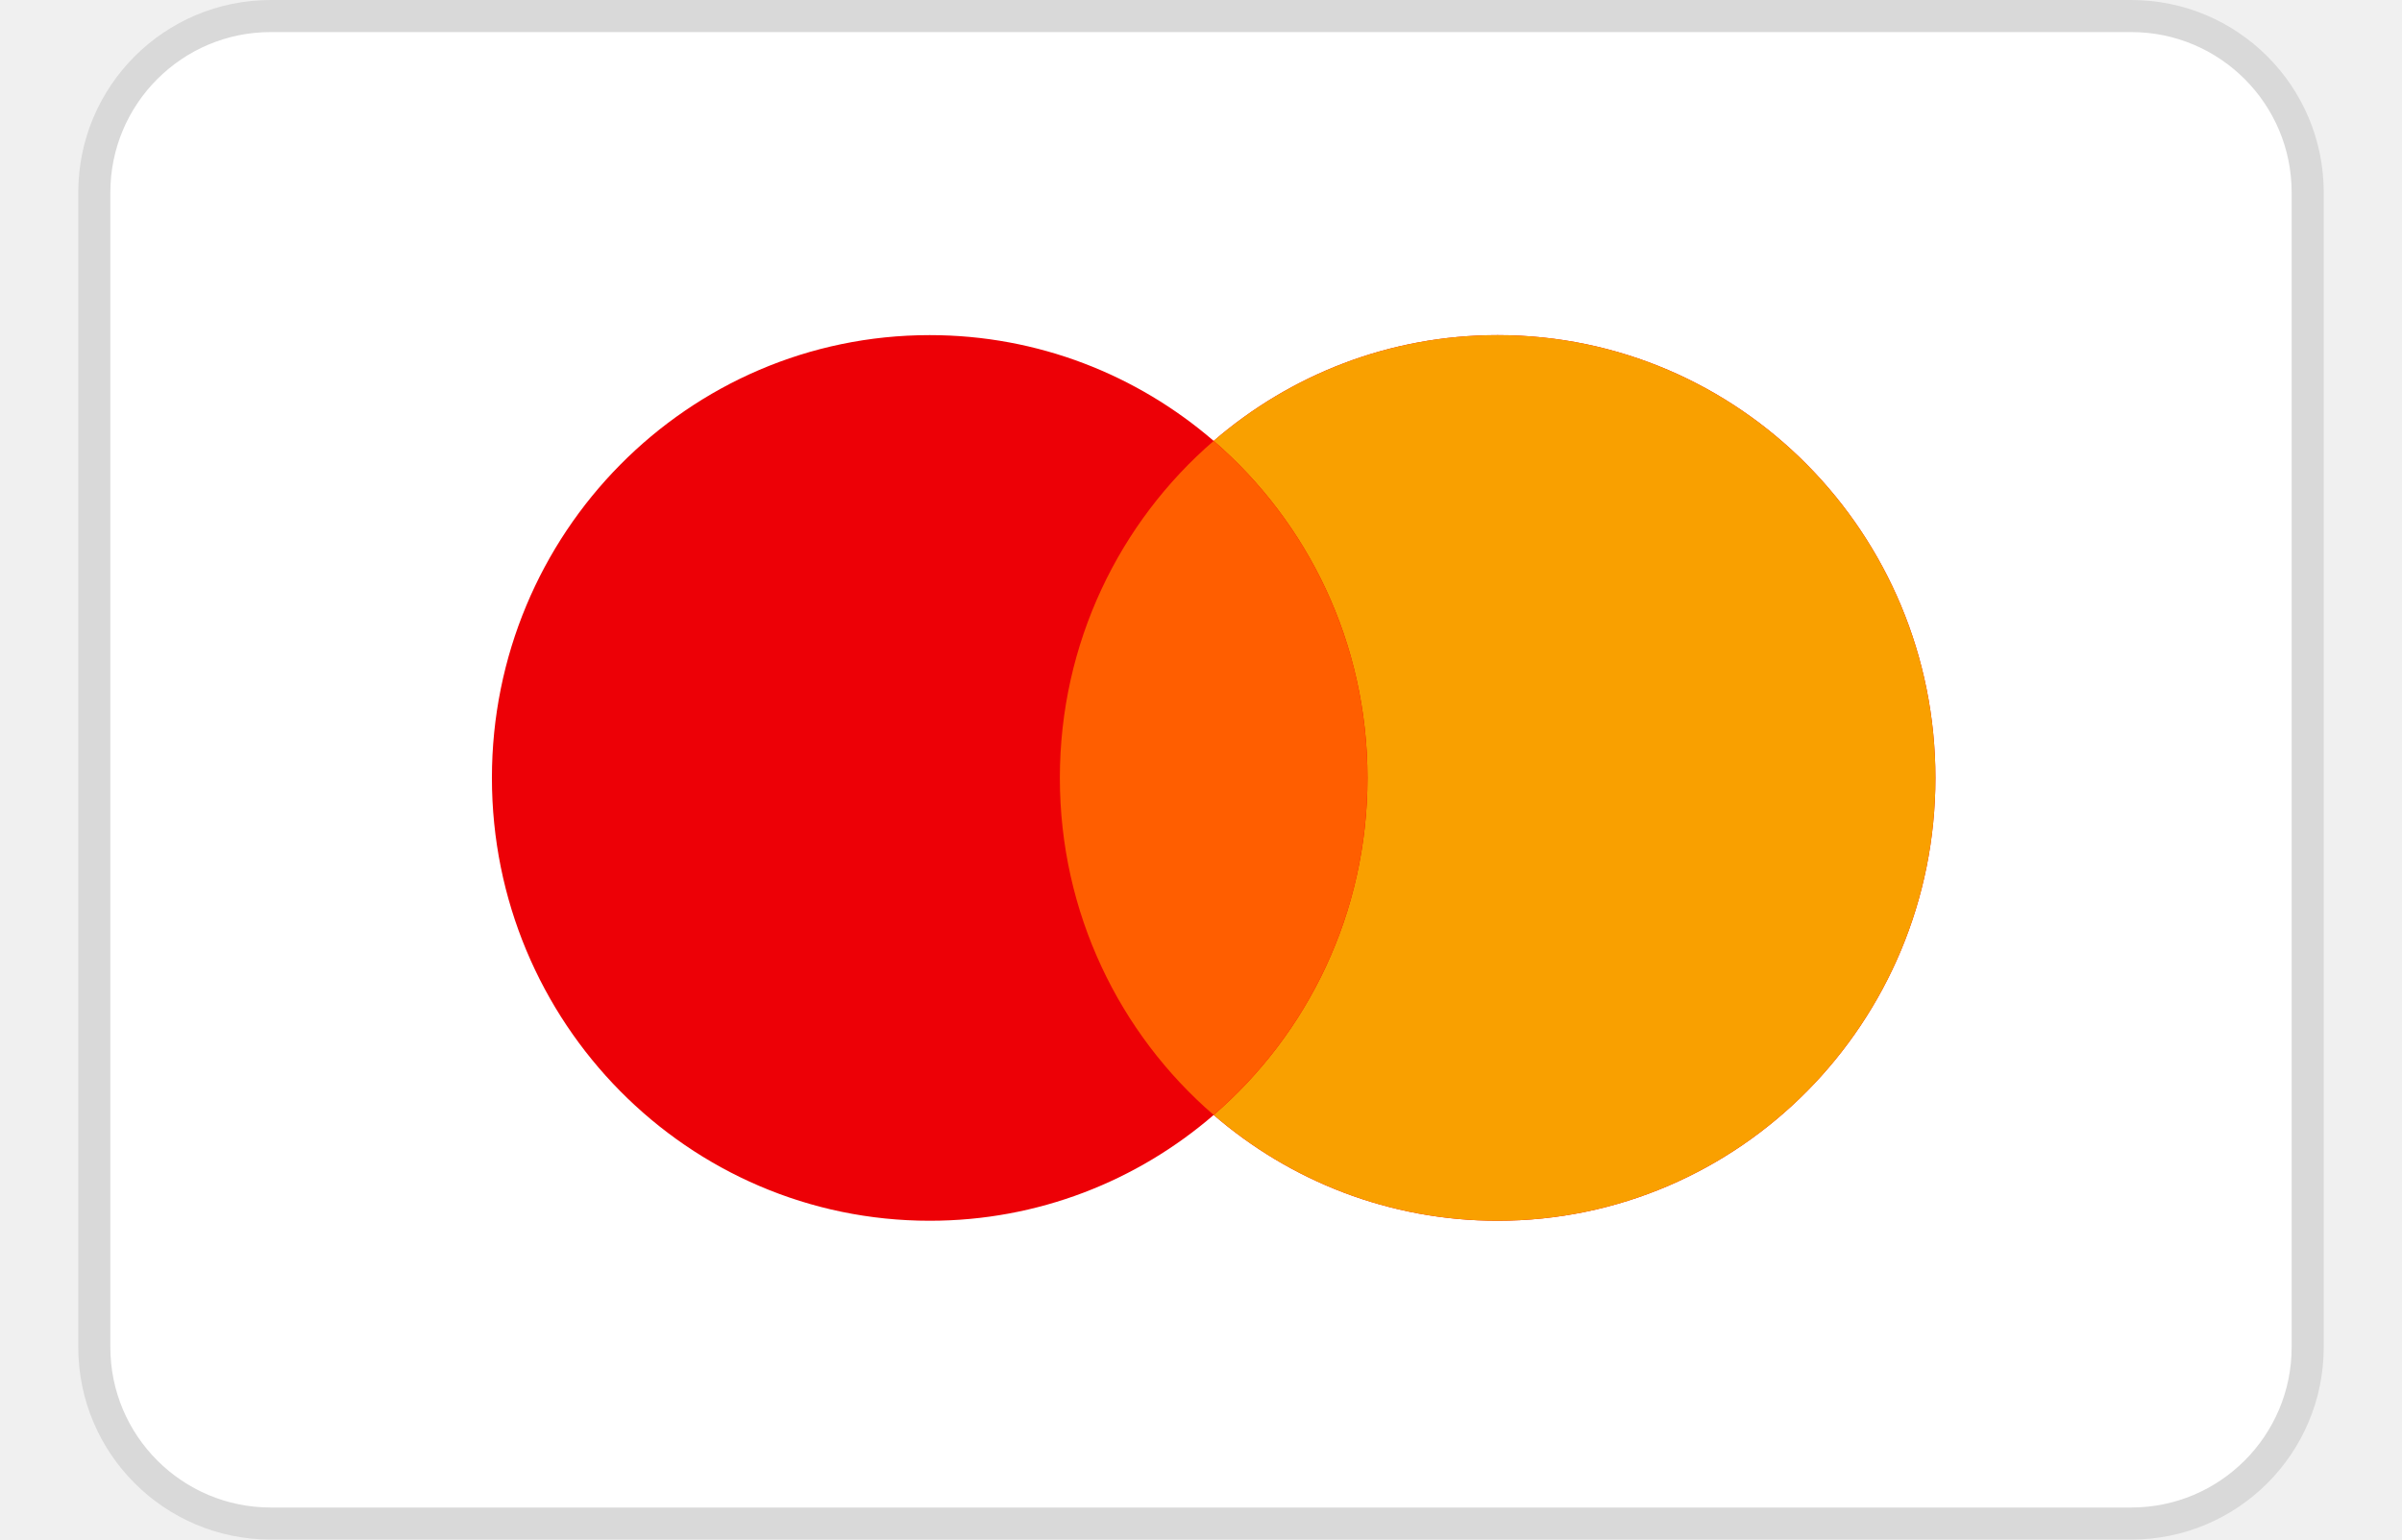
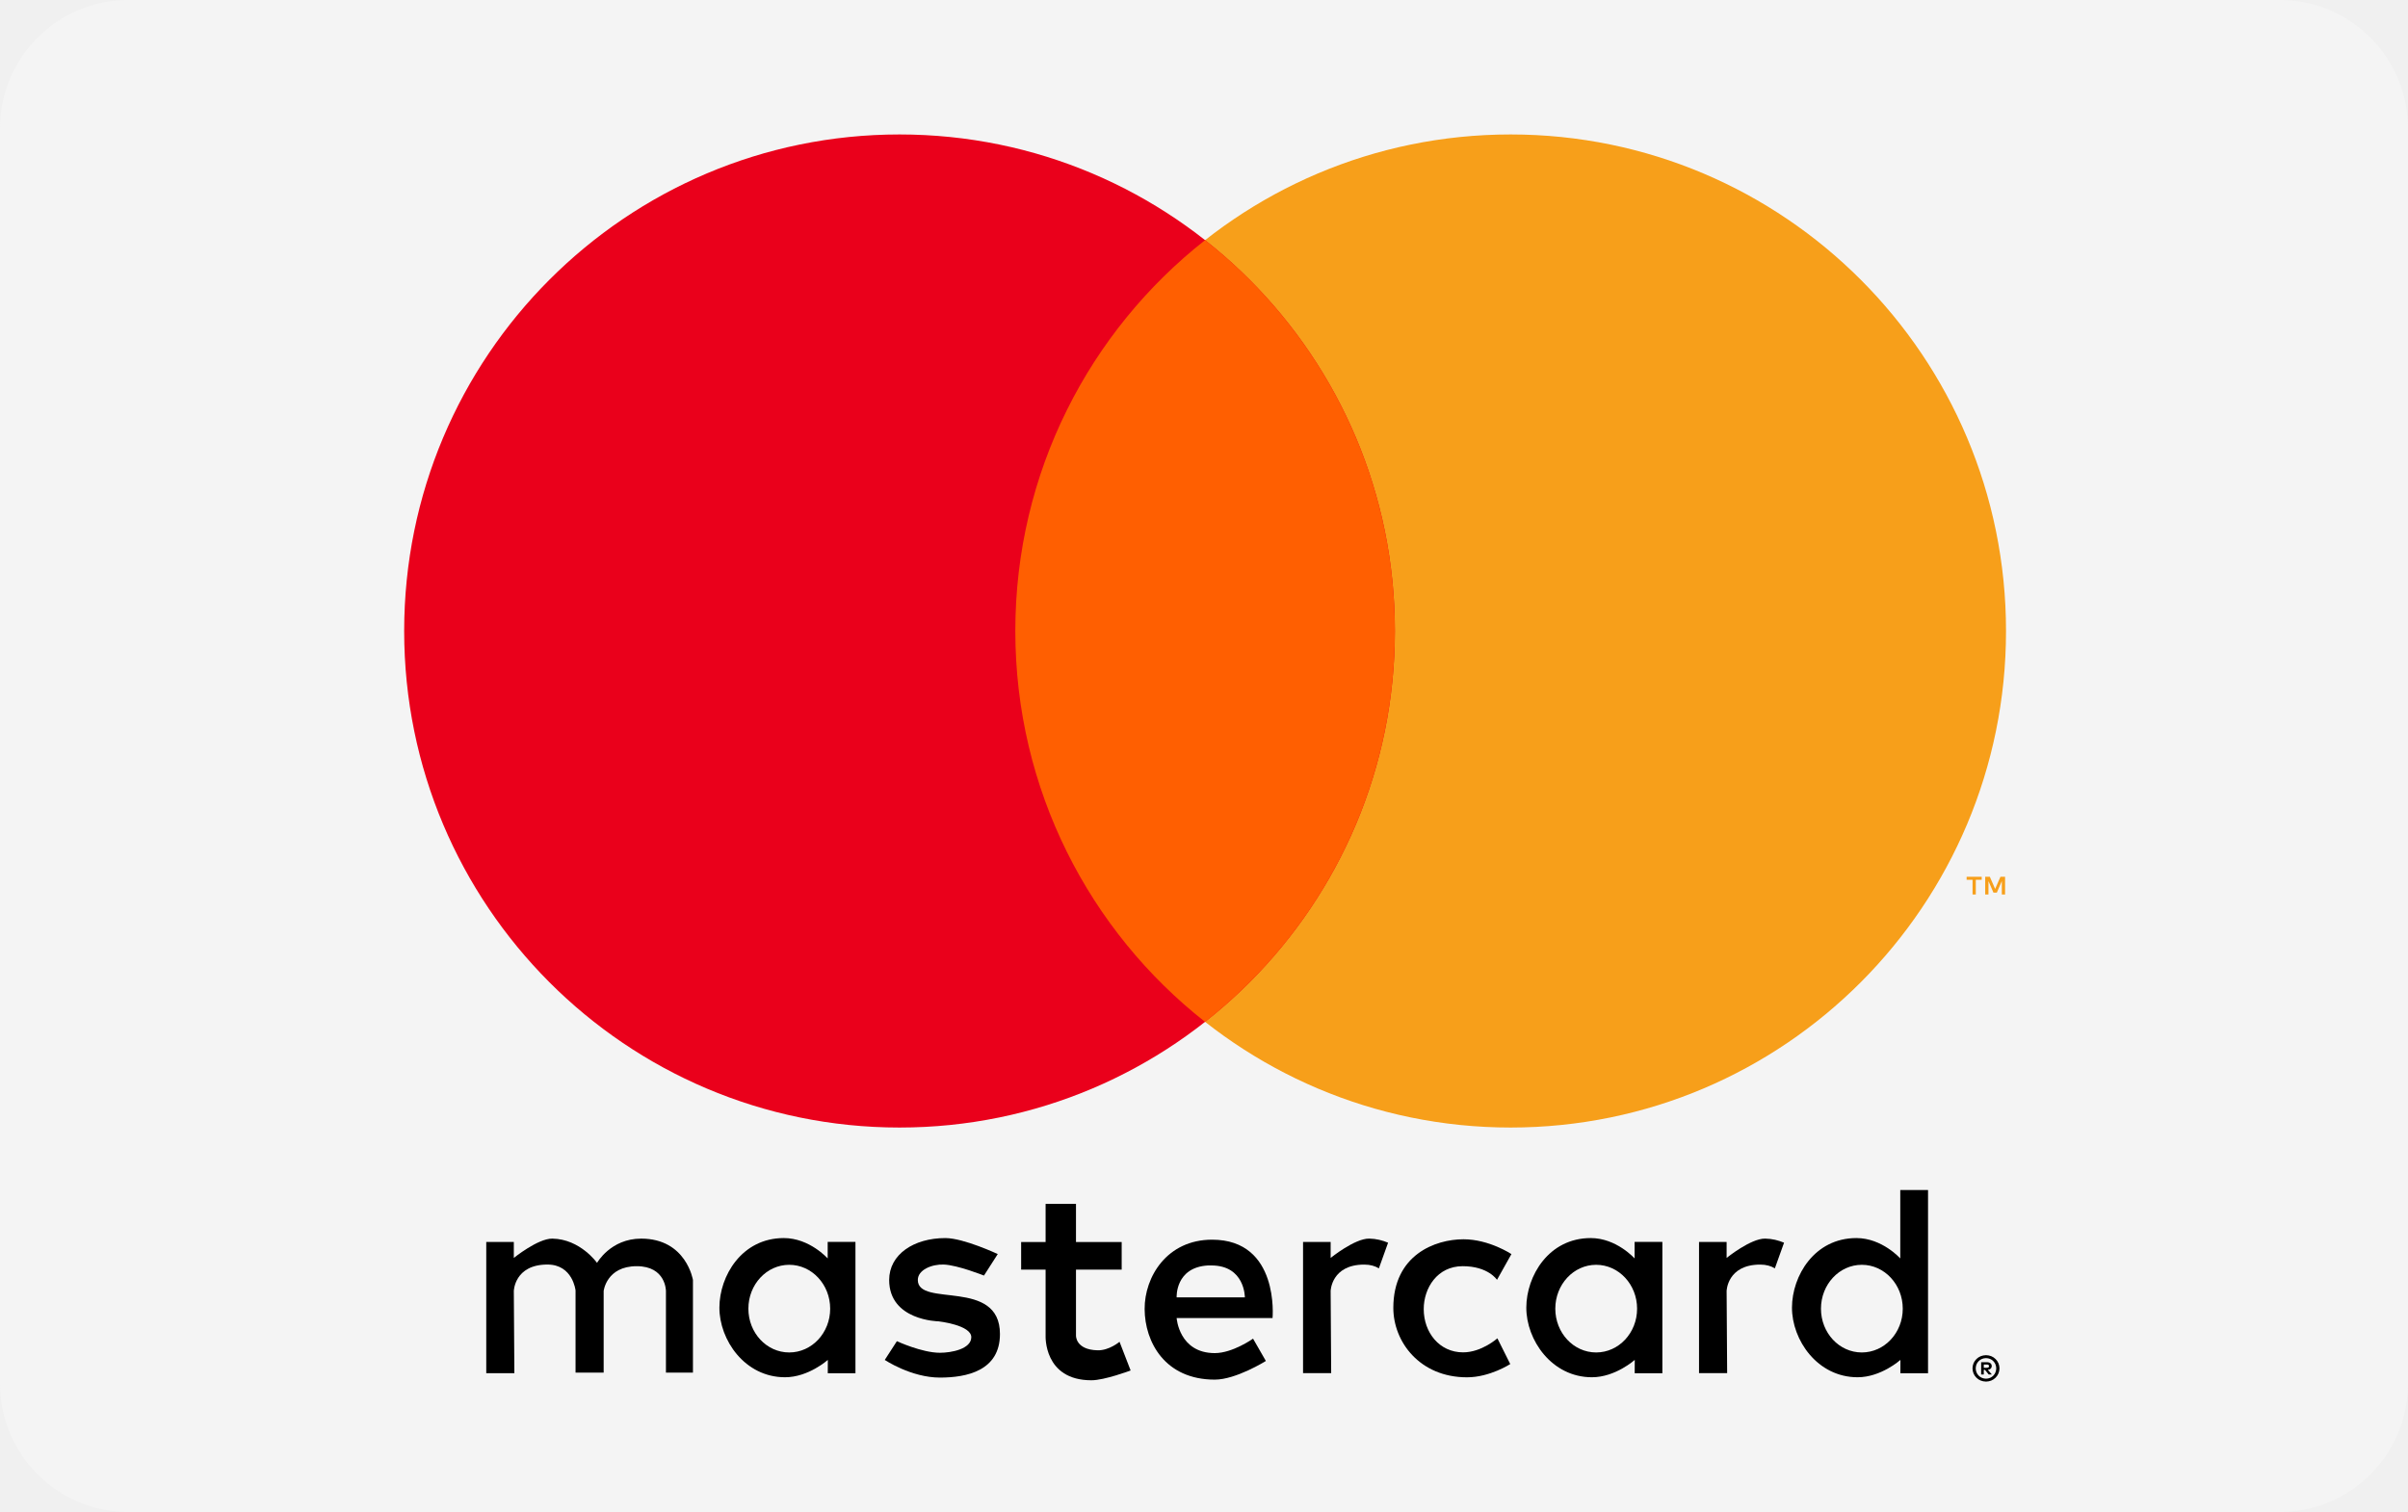
- <svg xmlns="http://www.w3.org/2000/svg" fill="none" width="39" height="25" viewBox="0 0 70 48">
-   <rect fill="#fff" height="47" rx="5.5" stroke="#d9d9d9" width="69" x=".5" y=".5" />
-   <g clip-rule="evenodd" fill-rule="evenodd">
-     <path d="m35.395 34.762c-2.383 2.057-5.474 3.298-8.852 3.298-7.537 0-13.648-6.181-13.648-13.806 0-7.625 6.11-13.806 13.648-13.806 3.378 0 6.469 1.242 8.852 3.298 2.383-2.057 5.474-3.298 8.852-3.298 7.537 0 13.648 6.181 13.648 13.806 0 7.625-6.11 13.806-13.648 13.806-3.378 0-6.469-1.242-8.852-3.298z" fill="#ed0006" />
-     <path d="m35.395 34.762c2.934-2.532 4.795-6.3 4.795-10.508 0-4.208-1.861-7.976-4.795-10.508 2.383-2.057 5.474-3.298 8.852-3.298 7.537 0 13.648 6.181 13.648 13.806 0 7.625-6.11 13.806-13.648 13.806-3.378 0-6.469-1.242-8.852-3.298z" fill="#f9a000" />
-     <path d="m35.395 13.746c2.934 2.532 4.795 6.3 4.795 10.508 0 4.208-1.861 7.976-4.795 10.508-2.934-2.532-4.795-6.3-4.795-10.508 0-4.208 1.861-7.976 4.795-10.508z" fill="#ff5e00" />
+ <svg xmlns="http://www.w3.org/2000/svg" width="750px" height="471px" viewBox="0 0 750 471" version="1.1">
+   <defs />
+   <g id="Page-1" stroke="none" stroke-width="1" fill="none" fill-rule="evenodd">
+     <g id="mastercard">
+       <rect id="Rectangle-1" fill="#F4F4F4" x="0" y="0" width="750" height="471" rx="40" />
+       <g id="mark" transform="translate(125.72, 41.85086)">
+         <g id="text" transform="translate(25.14268, 328.36)" fill="#000000">
+           <path d="M467.716,51.933 C466.503,51.962 465.503,52.365 464.718,53.14 C463.933,53.916 463.526,54.886 463.498,56.051 C463.526,57.208 463.933,58.176 464.718,58.955 C465.503,59.734 466.503,60.139 467.716,60.17 C468.901,60.139 469.887,59.734 470.675,58.955 C471.463,58.176 471.872,57.208 471.902,56.051 C471.873,54.886 471.465,53.916 470.679,53.14 C469.893,52.365 468.905,51.962 467.716,51.933 L467.716,51.933 L467.716,51.933 Z M467.716,59.262 C466.791,59.239 466.029,58.926 465.429,58.323 C464.829,57.72 464.518,56.963 464.497,56.051 C464.518,55.136 464.829,54.38 465.429,53.781 C466.029,53.183 466.791,52.873 467.716,52.851 C468.62,52.873 469.371,53.183 469.967,53.781 C470.562,54.38 470.871,55.136 470.893,56.051 C470.871,56.963 470.562,57.72 469.967,58.323 C469.371,58.926 468.62,59.239 467.716,59.262 L467.716,59.262 L467.716,59.262 Z M467.958,54.123 L466.192,54.123 L466.192,57.949 L467.009,57.949 L467.009,56.516 L467.383,56.516 L468.543,57.949 L469.521,57.949 L468.27,56.506 C468.661,56.457 468.962,56.33 469.172,56.126 C469.382,55.922 469.489,55.661 469.491,55.345 C469.488,54.967 469.355,54.67 469.091,54.454 C468.828,54.238 468.45,54.128 467.958,54.123 L467.958,54.123 L467.958,54.123 Z M467.948,54.84 C468.167,54.84 468.339,54.883 468.463,54.967 C468.588,55.052 468.651,55.178 468.654,55.345 C468.651,55.516 468.588,55.645 468.463,55.731 C468.339,55.817 468.167,55.86 467.948,55.86 L467.009,55.86 L467.009,54.84 L467.948,54.84 L467.948,54.84 Z" id="path3078" />
+           <path d="M9.343,57.543 L0.588,57.543 L0.588,16.66 L9.172,16.66 L9.172,21.642 C9.172,21.642 16.711,15.553 21.189,15.629 C29.895,15.777 35.094,23.188 35.094,23.188 C35.094,23.188 39.311,15.629 48.827,15.629 C62.9,15.629 64.964,28.513 64.964,28.513 L64.964,57.371 L56.552,57.371 L56.552,31.948 C56.552,31.948 56.583,24.218 47.454,24.218 C38.014,24.218 37.154,31.948 37.154,31.948 L37.154,57.371 L28.399,57.371 L28.399,31.776 C28.399,31.776 27.558,23.703 19.643,23.703 C9.365,23.703 9.172,31.948 9.172,31.948 L9.343,57.543 L9.343,57.543 Z" id="path3006" />
+           <path d="M275.597,15.624 C271.119,15.548 263.581,21.636 263.581,21.636 L263.581,16.665 L254.988,16.665 L254.988,57.539 L263.749,57.539 L263.581,31.946 C263.581,31.946 263.774,23.718 274.053,23.718 C275.962,23.718 277.444,24.181 278.618,24.893 L278.618,24.86 L281.471,16.9 C279.749,16.175 277.791,15.661 275.597,15.624 L275.597,15.624 L275.597,15.624 Z" id="path3008" />
+           <path d="M398.928,15.624 C394.45,15.548 386.912,21.636 386.912,21.636 L386.912,16.665 L378.319,16.665 L378.319,57.539 L387.079,57.539 L386.912,31.946 C386.912,31.946 387.105,23.718 397.384,23.718 C399.293,23.718 400.775,24.181 401.949,24.893 L401.949,24.86 L404.802,16.9 C403.08,16.175 401.122,15.661 398.928,15.624 L398.928,15.624 L398.928,15.624 Z" id="path3013" />
+           <path d="M93.274,15.456 C80.171,15.456 73.237,27.24 73.202,37.085 C73.166,47.176 81.096,58.815 93.643,58.815 C100.963,58.815 106.976,53.408 106.976,53.408 L106.96,57.572 L115.578,57.572 L115.578,16.649 L106.93,16.649 L106.93,21.804 C106.93,21.804 101.283,15.456 93.274,15.456 L93.274,15.456 L93.274,15.456 Z M94.952,23.785 C101.991,23.785 107.706,29.912 107.706,37.454 C107.706,44.997 101.991,51.09 94.952,51.09 C87.912,51.09 82.231,44.997 82.231,37.454 C82.231,29.912 87.912,23.785 94.952,23.785 L94.952,23.785 L94.952,23.785 Z" id="path3015" />
+           <path d="M344.598,15.456 C331.495,15.456 324.561,27.24 324.526,37.085 C324.49,47.176 332.42,58.815 344.967,58.815 C352.287,58.815 358.3,53.408 358.3,53.408 L358.284,57.572 L366.902,57.572 L366.902,16.649 L358.254,16.649 L358.254,21.804 C358.254,21.804 352.607,15.456 344.598,15.456 L344.598,15.456 L344.598,15.456 Z M346.276,23.785 C353.315,23.785 359.03,29.912 359.03,37.454 C359.03,44.997 353.315,51.09 346.276,51.09 C339.236,51.09 333.555,44.997 333.555,37.454 C333.555,29.912 339.236,23.785 346.276,23.785 L346.276,23.785 L346.276,23.785 Z" id="path3020" />
+           <path d="M427.342,15.456 C414.24,15.456 407.306,27.24 407.271,37.085 C407.235,47.176 415.164,58.815 427.711,58.815 C435.031,58.815 441.045,53.408 441.045,53.408 L441.029,57.572 L449.647,57.572 L449.647,0.494 L440.999,0.494 L440.999,21.804 C440.999,21.804 435.351,15.456 427.342,15.456 L427.342,15.456 L427.342,15.456 Z M429.02,23.785 C436.06,23.785 441.775,29.912 441.775,37.454 C441.775,44.997 436.06,51.09 429.02,51.09 C421.981,51.09 416.299,44.997 416.299,37.454 C416.299,29.912 421.981,23.785 429.02,23.785 L429.02,23.785 L429.02,23.785 Z" id="path3022" />
+           <path d="M141.872,58.917 C132.946,58.917 124.705,53.42 124.705,53.42 L128.482,47.58 C128.482,47.58 136.279,51.187 141.872,51.187 C145.506,51.187 151.584,50.013 151.657,46.377 C151.735,42.535 141.443,41.396 141.443,41.396 C141.443,41.396 126.079,41.186 126.079,28.513 C126.079,20.542 133.752,15.458 143.589,15.458 C149.273,15.458 159.897,20.439 159.897,20.439 L155.606,27.138 C155.606,27.138 147.402,23.859 143.074,23.703 C139.419,23.571 135.005,25.322 135.005,28.513 C135.005,37.181 160.584,27.837 160.584,45.347 C160.584,56.834 150.167,58.917 141.872,58.917 L141.872,58.917 L141.872,58.917 Z" id="path3024" />
+           <path d="M174.802,4.809 L174.802,16.699 L167.183,16.699 L167.183,25.296 L174.802,25.296 L174.802,45.851 C174.802,45.851 174.128,59.755 189.067,59.755 C193.198,59.755 201.285,56.699 201.285,56.699 L197.828,47.765 C197.828,47.765 194.611,50.51 190.98,50.418 C184.076,50.244 184.267,45.817 184.267,45.817 L184.267,25.296 L198.499,25.296 L198.499,16.699 L184.267,16.699 L184.267,4.809 L174.802,4.809 L174.802,4.809 L174.802,4.809 Z" id="path3026" />
+           <path d="M226.66,15.96 C212.61,15.96 205.59,27.539 205.648,37.589 C205.707,47.924 212.04,59.554 227.499,59.554 C234.115,59.554 243.408,53.743 243.408,53.743 L239.414,46.791 C239.414,46.791 233.073,51.292 227.499,51.292 C216.339,51.292 215.617,40.376 215.617,40.376 L245.489,40.376 C245.489,40.376 247.718,15.96 226.66,15.96 L226.66,15.96 L226.66,15.96 Z M225.384,23.987 C225.715,23.968 226.071,23.987 226.425,23.987 C236.938,23.987 236.863,33.928 236.863,33.928 L215.617,33.928 C215.617,33.928 215.114,24.571 225.384,23.987 L225.384,23.987 L225.384,23.987 Z" id="path3034" />
+           <path d="M315.516,46.686 L319.522,54.703 C319.522,54.703 313.173,58.832 306.048,58.832 C291.297,58.832 283.105,47.723 283.105,37.212 C283.105,20.691 296.141,15.834 304.955,15.834 C312.956,15.834 319.886,20.45 319.886,20.45 L315.395,28.466 C315.395,28.466 312.672,24.215 304.713,24.215 C296.767,24.215 292.574,31.07 292.574,37.576 C292.574,44.867 297.454,51.059 304.834,51.059 C310.623,51.059 315.516,46.686 315.516,46.686 L315.516,46.686 L315.516,46.686 Z" id="path3037" />
+         </g>
+         <path d="M498.788,236.781 L498.788,231.261 L497.347,231.261 L495.69,235.057 L494.033,231.261 L492.593,231.261 L492.593,236.781 L493.61,236.781 L493.61,232.617 L495.163,236.207 L496.218,236.207 L497.771,232.608 L497.771,236.781 L498.788,236.781 L498.788,236.781 Z M489.665,236.781 L489.665,232.203 L491.51,232.203 L491.51,231.27 L486.812,231.27 L486.812,232.203 L488.657,232.203 L488.657,236.781 L489.665,236.781 L489.665,236.781 Z" id="path3057" fill="#F79F1A" />
+         <path d="M499.077,154.71 C499.077,240.135 430,309.386 344.789,309.386 C259.578,309.386 190.501,240.135 190.501,154.71 C190.501,69.284 259.578,0.033 344.789,0.033 C430,0.033 499.077,69.284 499.077,154.71 L499.077,154.71 L499.077,154.71 Z" id="path2997" fill="#F79F1A" />
+         <path d="M308.739,154.71 C308.739,240.135 239.662,309.386 154.452,309.386 C69.241,309.386 0.164,240.135 0.164,154.71 C0.164,69.284 69.241,0.033 154.452,0.033 C239.662,0.033 308.739,69.284 308.739,154.71 L308.739,154.71 L308.739,154.71 Z" id="path2995" fill="#EA001B" />
+         <path d="M249.621,32.947 C213.621,61.264 190.513,105.265 190.513,154.695 C190.513,204.125 213.621,248.161 249.621,276.477 C285.62,248.161 308.728,204.125 308.728,154.695 C308.728,105.265 285.62,61.264 249.621,32.947 L249.621,32.947 L249.621,32.947 Z" id="path2999" fill="#FF5F01" />
+       </g>
+     </g>
  </g>
</svg>
